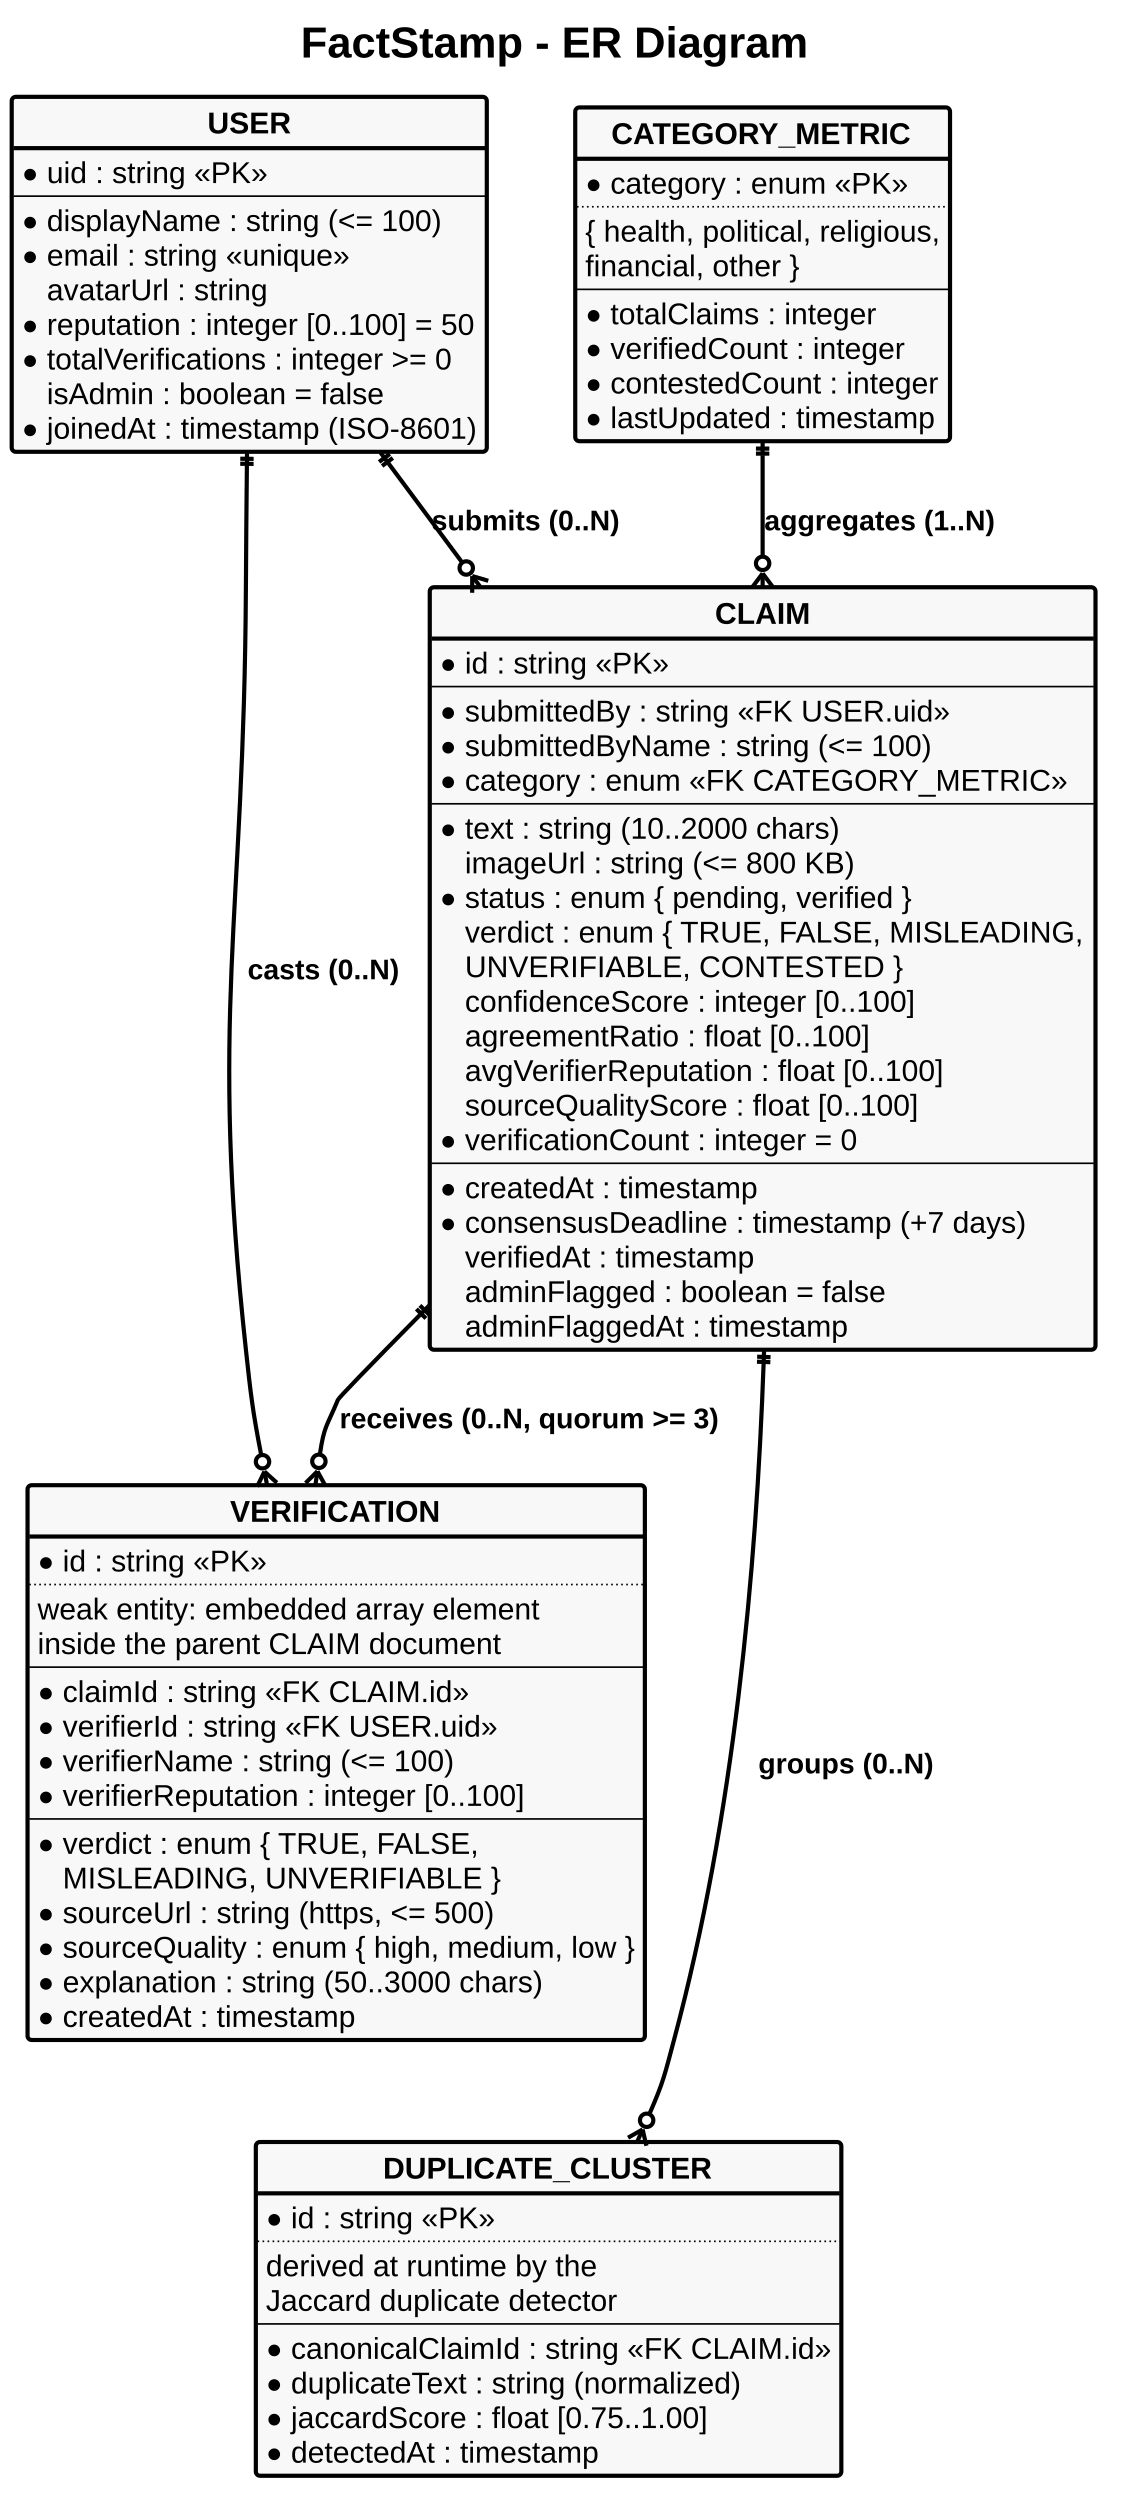
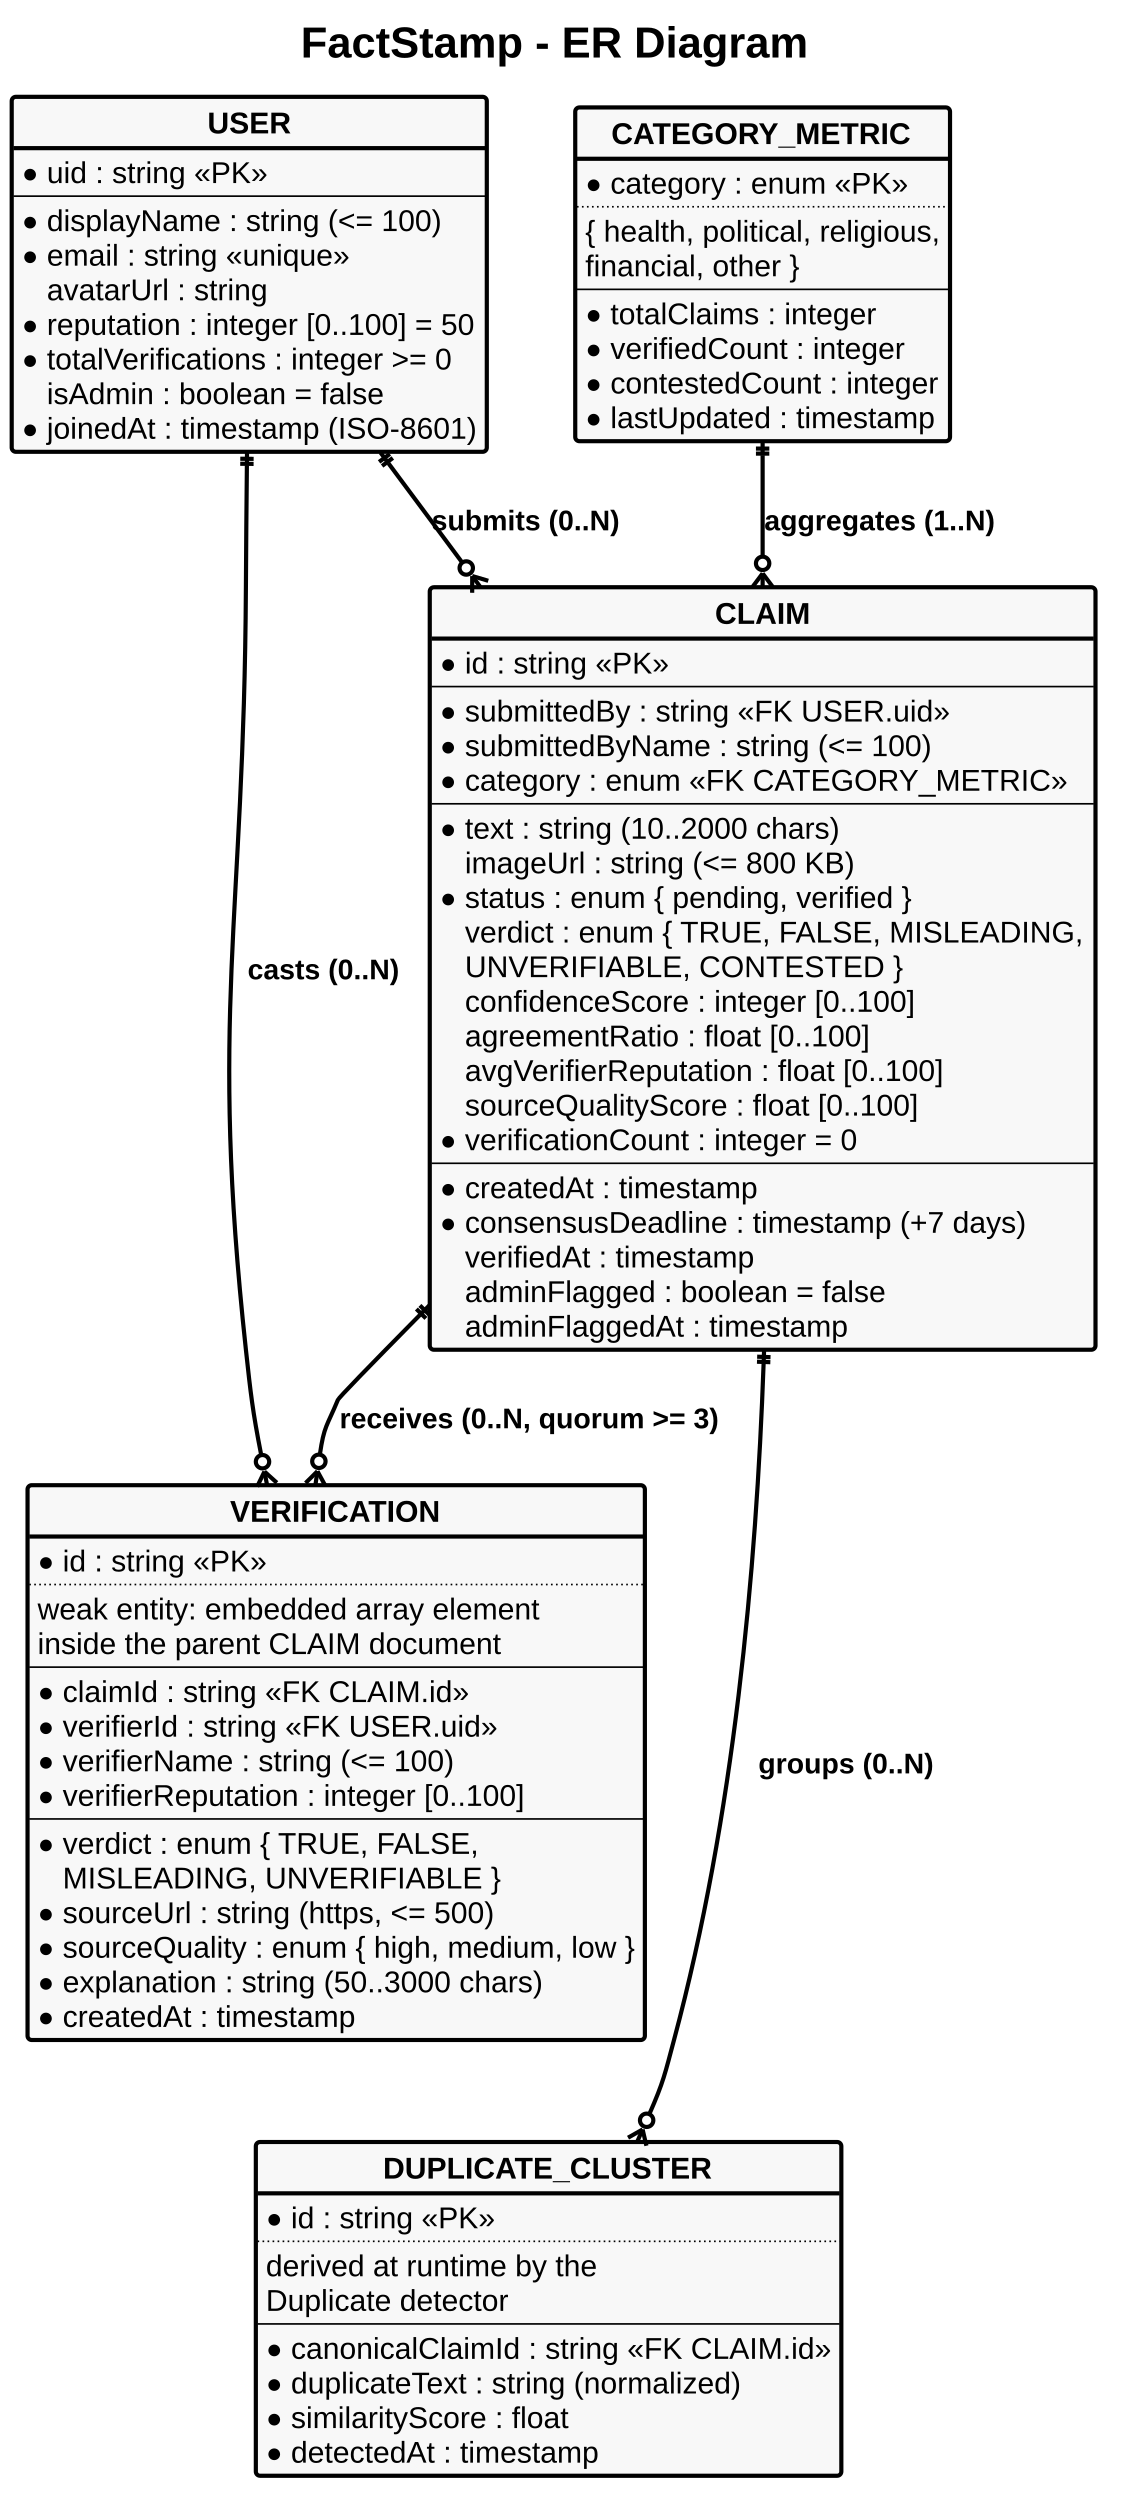
<svg xmlns="http://www.w3.org/2000/svg" contentStyleType="text/css" data-diagram-type="CLASS" height="1495px" preserveAspectRatio="none" style="width:670px;height:1495px;background:#FFFFFF;" version="1.1" viewBox="0 0 670 1495" width="670px" zoomAndPan="magnify">
  <defs />
  <g>
    <g class="title" data-source-line="28">
      <text fill="#000000" font-family="'Liberation Sans'" font-size="26" font-weight="700" lengthAdjust="spacing" textLength="303.405" x="179.852" y="34.388">FactStamp - ER Diagram</text>
    </g>
    <g class="entity" data-qualified-name="User" data-source-line="30" id="ent0001">
      <rect fill="#F8F8F8" height="212.284" rx="2.5" ry="2.5" style="stroke:#000000;stroke-width:2.5;" width="284.106" x="7" y="57.898" />
      <text fill="#000000" font-family="'Liberation Sans'" font-size="18" font-weight="700" lengthAdjust="spacing" textLength="50.01" x="124.048" y="79.781">USER</text>
      <line style="stroke:#000000;stroke-width:2.5;" x1="8" x2="290.106" y1="88.596" y2="88.596" />
      <g data-visibility-modifier="IE_MANDATORY">
        <ellipse cx="18" cy="104.445" fill="#000000" rx="3" ry="3" style="stroke:#000000;stroke-width:1;" />
      </g>
      <text fill="#000000" font-family="'Liberation Sans'" font-size="18" lengthAdjust="spacing" textLength="132.073" x="28" y="109.48">uid : string «PK»</text>
      <line style="stroke:#000000;stroke-width:1;" x1="8" x2="290.106" y1="117.294" y2="117.294" />
      <g data-visibility-modifier="IE_MANDATORY">
        <ellipse cx="18" cy="133.143" fill="#000000" rx="3" ry="3" style="stroke:#000000;stroke-width:1;" />
      </g>
      <text fill="#000000" font-family="'Liberation Sans'" font-size="18" lengthAdjust="spacing" textLength="236.109" x="28" y="138.178">displayName : string (&lt;= 100)</text>
      <g data-visibility-modifier="IE_MANDATORY">
        <ellipse cx="18" cy="153.841" fill="#000000" rx="3" ry="3" style="stroke:#000000;stroke-width:1;" />
      </g>
      <text fill="#000000" font-family="'Liberation Sans'" font-size="18" lengthAdjust="spacing" textLength="181.107" x="28" y="158.876">email : string «unique»</text>
      <text fill="#000000" font-family="'Liberation Sans'" font-size="18" lengthAdjust="spacing" textLength="132.038" x="28" y="179.574">avatarUrl : string</text>
      <g data-visibility-modifier="IE_MANDATORY">
        <ellipse cx="18" cy="195.238" fill="#000000" rx="3" ry="3" style="stroke:#000000;stroke-width:1;" />
      </g>
      <text fill="#000000" font-family="'Liberation Sans'" font-size="18" lengthAdjust="spacing" textLength="255.683" x="28" y="200.273">reputation : integer [0..100] = 50</text>
      <g data-visibility-modifier="IE_MANDATORY">
        <ellipse cx="18" cy="215.936" fill="#000000" rx="3" ry="3" style="stroke:#000000;stroke-width:1;" />
      </g>
      <text fill="#000000" font-family="'Liberation Sans'" font-size="18" lengthAdjust="spacing" textLength="243.141" x="28" y="220.971">totalVerifications : integer &gt;= 0</text>
      <text fill="#000000" font-family="'Liberation Sans'" font-size="18" lengthAdjust="spacing" textLength="201.621" x="28" y="241.669">isAdmin : boolean = false</text>
      <g data-visibility-modifier="IE_MANDATORY">
        <ellipse cx="18" cy="257.332" fill="#000000" rx="3" ry="3" style="stroke:#000000;stroke-width:1;" />
      </g>
      <text fill="#000000" font-family="'Liberation Sans'" font-size="18" lengthAdjust="spacing" textLength="257.106" x="28" y="262.367">joinedAt : timestamp (ISO-8601)</text>
    </g>
    <g class="entity" data-qualified-name="CategoryMetric" data-source-line="42" id="ent0002">
      <rect fill="#F8F8F8" height="199.586" rx="2.5" ry="2.5" style="stroke:#000000;stroke-width:2.5;" width="224.124" x="343.99" y="64.248" />
      <text fill="#000000" font-family="'Liberation Sans'" font-size="18" font-weight="700" lengthAdjust="spacing" textLength="181.011" x="365.547" y="86.131">CATEGORY_METRIC</text>
      <line style="stroke:#000000;stroke-width:2.5;" x1="344.99" x2="567.114" y1="94.946" y2="94.946" />
      <g data-visibility-modifier="IE_MANDATORY">
        <ellipse cx="354.99" cy="110.795" fill="#000000" rx="3" ry="3" style="stroke:#000000;stroke-width:1;" />
      </g>
      <text fill="#000000" font-family="'Liberation Sans'" font-size="18" lengthAdjust="spacing" textLength="178.102" x="364.99" y="115.829">category : enum «PK»</text>
      <line style="stroke:#000000;stroke-width:1;stroke-dasharray:1,2;" x1="344.99" x2="567.114" y1="123.644" y2="123.644" />
      <text fill="#000000" font-family="'Liberation Sans'" font-size="18" lengthAdjust="spacing" textLength="212.124" x="349.99" y="144.528">{ health, political, religious,</text>
      <text fill="#000000" font-family="'Liberation Sans'" font-size="18" lengthAdjust="spacing" textLength="128.083" x="349.99" y="165.226">financial, other }</text>
      <line style="stroke:#000000;stroke-width:1;" x1="344.99" x2="567.114" y1="173.04" y2="173.04" />
      <g data-visibility-modifier="IE_MANDATORY">
        <ellipse cx="354.99" cy="188.89" fill="#000000" rx="3" ry="3" style="stroke:#000000;stroke-width:1;" />
      </g>
      <text fill="#000000" font-family="'Liberation Sans'" font-size="18" lengthAdjust="spacing" textLength="159.065" x="364.99" y="193.924">totalClaims : integer</text>
      <g data-visibility-modifier="IE_MANDATORY">
        <ellipse cx="354.99" cy="209.588" fill="#000000" rx="3" ry="3" style="stroke:#000000;stroke-width:1;" />
      </g>
      <text fill="#000000" font-family="'Liberation Sans'" font-size="18" lengthAdjust="spacing" textLength="176.098" x="364.99" y="214.623">verifiedCount : integer</text>
      <g data-visibility-modifier="IE_MANDATORY">
        <ellipse cx="354.99" cy="230.286" fill="#000000" rx="3" ry="3" style="stroke:#000000;stroke-width:1;" />
      </g>
      <text fill="#000000" font-family="'Liberation Sans'" font-size="18" lengthAdjust="spacing" textLength="196.128" x="364.99" y="235.321">contestedCount : integer</text>
      <g data-visibility-modifier="IE_MANDATORY">
        <ellipse cx="354.99" cy="250.984" fill="#000000" rx="3" ry="3" style="stroke:#000000;stroke-width:1;" />
      </g>
      <text fill="#000000" font-family="'Liberation Sans'" font-size="18" lengthAdjust="spacing" textLength="194.089" x="364.99" y="256.019">lastUpdated : timestamp</text>
    </g>
    <g class="entity" data-qualified-name="Claim" data-source-line="54" id="ent0003">
      <rect fill="#F8F8F8" height="455.965" rx="2.5" ry="2.5" style="stroke:#000000;stroke-width:2.5;" width="398.109" x="257" y="351.178" />
      <text fill="#000000" font-family="'Liberation Sans'" font-size="18" font-weight="700" lengthAdjust="spacing" textLength="56.988" x="427.56" y="373.061">CLAIM</text>
      <line style="stroke:#000000;stroke-width:2.5;" x1="258" x2="654.109" y1="381.876" y2="381.876" />
      <g data-visibility-modifier="IE_MANDATORY">
        <ellipse cx="268" cy="397.725" fill="#000000" rx="3" ry="3" style="stroke:#000000;stroke-width:1;" />
      </g>
      <text fill="#000000" font-family="'Liberation Sans'" font-size="18" lengthAdjust="spacing" textLength="122.062" x="278" y="402.76">id : string «PK»</text>
      <line style="stroke:#000000;stroke-width:1;" x1="258" x2="654.109" y1="410.574" y2="410.574" />
      <g data-visibility-modifier="IE_MANDATORY">
        <ellipse cx="268" cy="426.423" fill="#000000" rx="3" ry="3" style="stroke:#000000;stroke-width:1;" />
      </g>
      <text fill="#000000" font-family="'Liberation Sans'" font-size="18" lengthAdjust="spacing" textLength="290.118" x="278" y="431.458">submittedBy : string «FK USER.uid»</text>
      <g data-visibility-modifier="IE_MANDATORY">
        <ellipse cx="268" cy="447.121" fill="#000000" rx="3" ry="3" style="stroke:#000000;stroke-width:1;" />
      </g>
      <text fill="#000000" font-family="'Liberation Sans'" font-size="18" lengthAdjust="spacing" textLength="279.123" x="278" y="452.156">submittedByName : string (&lt;= 100)</text>
      <g data-visibility-modifier="IE_MANDATORY">
        <ellipse cx="268" cy="467.82" fill="#000000" rx="3" ry="3" style="stroke:#000000;stroke-width:1;" />
      </g>
      <text fill="#000000" font-family="'Liberation Sans'" font-size="18" lengthAdjust="spacing" textLength="362.109" x="278" y="472.854">category : enum «FK CATEGORY_METRIC»</text>
      <line style="stroke:#000000;stroke-width:1;" x1="258" x2="654.109" y1="480.669" y2="480.669" />
      <g data-visibility-modifier="IE_MANDATORY">
        <ellipse cx="268" cy="496.518" fill="#000000" rx="3" ry="3" style="stroke:#000000;stroke-width:1;" />
      </g>
      <text fill="#000000" font-family="'Liberation Sans'" font-size="18" lengthAdjust="spacing" textLength="224.103" x="278" y="501.553">text : string (10..2000 chars)</text>
      <text fill="#000000" font-family="'Liberation Sans'" font-size="18" lengthAdjust="spacing" textLength="233.095" x="278" y="522.251">imageUrl : string (&lt;= 800 KB)</text>
      <g data-visibility-modifier="IE_MANDATORY">
        <ellipse cx="268" cy="537.914" fill="#000000" rx="3" ry="3" style="stroke:#000000;stroke-width:1;" />
      </g>
      <text fill="#000000" font-family="'Liberation Sans'" font-size="18" lengthAdjust="spacing" textLength="267.17" x="278" y="542.949">status : enum { pending, verified }</text>
      <text fill="#000000" font-family="'Liberation Sans'" font-size="18" lengthAdjust="spacing" textLength="371.109" x="278" y="563.647">verdict : enum { TRUE, FALSE, MISLEADING,</text>
      <text fill="#000000" font-family="'Liberation Sans'" font-size="18" lengthAdjust="spacing" textLength="262.055" x="278" y="584.345">UNVERIFIABLE, CONTESTED }</text>
      <text fill="#000000" font-family="'Liberation Sans'" font-size="18" lengthAdjust="spacing" textLength="269.174" x="278" y="605.044">confidenceScore : integer [0..100]</text>
      <text fill="#000000" font-family="'Liberation Sans'" font-size="18" lengthAdjust="spacing" textLength="242.148" x="278" y="625.742">agreementRatio : float [0..100]</text>
      <text fill="#000000" font-family="'Liberation Sans'" font-size="18" lengthAdjust="spacing" textLength="287.174" x="278" y="646.44">avgVerifierReputation : float [0..100]</text>
      <text fill="#000000" font-family="'Liberation Sans'" font-size="18" lengthAdjust="spacing" textLength="271.143" x="278" y="667.138">sourceQualityScore : float [0..100]</text>
      <g data-visibility-modifier="IE_MANDATORY">
        <ellipse cx="268" cy="682.802" fill="#000000" rx="3" ry="3" style="stroke:#000000;stroke-width:1;" />
      </g>
      <text fill="#000000" font-family="'Liberation Sans'" font-size="18" lengthAdjust="spacing" textLength="234.633" x="278" y="687.837">verificationCount : integer = 0</text>
      <line style="stroke:#000000;stroke-width:1;" x1="258" x2="654.109" y1="695.651" y2="695.651" />
      <g data-visibility-modifier="IE_MANDATORY">
        <ellipse cx="268" cy="711.5" fill="#000000" rx="3" ry="3" style="stroke:#000000;stroke-width:1;" />
      </g>
      <text fill="#000000" font-family="'Liberation Sans'" font-size="18" lengthAdjust="spacing" textLength="175.069" x="278" y="716.535">createdAt : timestamp</text>
      <g data-visibility-modifier="IE_MANDATORY">
        <ellipse cx="268" cy="732.198" fill="#000000" rx="3" ry="3" style="stroke:#000000;stroke-width:1;" />
      </g>
      <text fill="#000000" font-family="'Liberation Sans'" font-size="18" lengthAdjust="spacing" textLength="335.663" x="278" y="737.233">consensusDeadline : timestamp (+7 days)</text>
      <text fill="#000000" font-family="'Liberation Sans'" font-size="18" lengthAdjust="spacing" textLength="173.057" x="278" y="757.931">verifiedAt : timestamp</text>
      <text fill="#000000" font-family="'Liberation Sans'" font-size="18" lengthAdjust="spacing" textLength="251.675" x="278" y="778.63">adminFlagged : boolean = false</text>
      <text fill="#000000" font-family="'Liberation Sans'" font-size="18" lengthAdjust="spacing" textLength="229.105" x="278" y="799.328">adminFlaggedAt : timestamp</text>
    </g>
    <g class="entity" data-qualified-name="Verification" data-source-line="79" id="ent0004">
      <rect fill="#F8F8F8" height="331.775" rx="2.5" ry="2.5" style="stroke:#000000;stroke-width:2.5;" width="369.167" x="16.47" y="888.148" />
      <text fill="#000000" font-family="'Liberation Sans'" font-size="18" font-weight="700" lengthAdjust="spacing" textLength="127.002" x="137.553" y="910.031">VERIFICATION</text>
      <line style="stroke:#000000;stroke-width:2.5;" x1="17.47" x2="384.637" y1="918.846" y2="918.846" />
      <g data-visibility-modifier="IE_MANDATORY">
        <ellipse cx="27.47" cy="934.695" fill="#000000" rx="3" ry="3" style="stroke:#000000;stroke-width:1;" />
      </g>
      <text fill="#000000" font-family="'Liberation Sans'" font-size="18" lengthAdjust="spacing" textLength="122.062" x="37.47" y="939.73">id : string «PK»</text>
      <line style="stroke:#000000;stroke-width:1;stroke-dasharray:1,2;" x1="17.47" x2="384.637" y1="947.544" y2="947.544" />
      <text fill="#000000" font-family="'Liberation Sans'" font-size="18" lengthAdjust="spacing" textLength="300.164" x="22.47" y="968.428">weak entity: embedded array element</text>
      <text fill="#000000" font-family="'Liberation Sans'" font-size="18" lengthAdjust="spacing" textLength="277.154" x="22.47" y="989.126">inside the parent CLAIM document</text>
      <line style="stroke:#000000;stroke-width:1;" x1="17.47" x2="384.637" y1="996.94" y2="996.94" />
      <g data-visibility-modifier="IE_MANDATORY">
        <ellipse cx="27.47" cy="1012.79" fill="#000000" rx="3" ry="3" style="stroke:#000000;stroke-width:1;" />
      </g>
      <text fill="#000000" font-family="'Liberation Sans'" font-size="18" lengthAdjust="spacing" textLength="243.079" x="37.47" y="1017.824">claimId : string «FK CLAIM.id»</text>
      <g data-visibility-modifier="IE_MANDATORY">
        <ellipse cx="27.47" cy="1033.488" fill="#000000" rx="3" ry="3" style="stroke:#000000;stroke-width:1;" />
      </g>
      <text fill="#000000" font-family="'Liberation Sans'" font-size="18" lengthAdjust="spacing" textLength="260.095" x="37.47" y="1038.523">verifierId : string «FK USER.uid»</text>
      <g data-visibility-modifier="IE_MANDATORY">
        <ellipse cx="27.47" cy="1054.186" fill="#000000" rx="3" ry="3" style="stroke:#000000;stroke-width:1;" />
      </g>
      <text fill="#000000" font-family="'Liberation Sans'" font-size="18" lengthAdjust="spacing" textLength="234.088" x="37.47" y="1059.221">verifierName : string (&lt;= 100)</text>
      <g data-visibility-modifier="IE_MANDATORY">
        <ellipse cx="27.47" cy="1074.884" fill="#000000" rx="3" ry="3" style="stroke:#000000;stroke-width:1;" />
      </g>
      <text fill="#000000" font-family="'Liberation Sans'" font-size="18" lengthAdjust="spacing" textLength="276.161" x="37.47" y="1079.919">verifierReputation : integer [0..100]</text>
      <line style="stroke:#000000;stroke-width:1;" x1="17.47" x2="384.637" y1="1087.733" y2="1087.733" />
      <g data-visibility-modifier="IE_MANDATORY">
        <ellipse cx="27.47" cy="1103.582" fill="#000000" rx="3" ry="3" style="stroke:#000000;stroke-width:1;" />
      </g>
      <text fill="#000000" font-family="'Liberation Sans'" font-size="18" lengthAdjust="spacing" textLength="250.084" x="37.47" y="1108.617">verdict : enum { TRUE, FALSE,</text>
      <text fill="#000000" font-family="'Liberation Sans'" font-size="18" lengthAdjust="spacing" textLength="262.072" x="37.47" y="1129.315">MISLEADING, UNVERIFIABLE }</text>
      <g data-visibility-modifier="IE_MANDATORY">
        <ellipse cx="27.47" cy="1144.979" fill="#000000" rx="3" ry="3" style="stroke:#000000;stroke-width:1;" />
      </g>
      <text fill="#000000" font-family="'Liberation Sans'" font-size="18" lengthAdjust="spacing" textLength="258.108" x="37.47" y="1150.014">sourceUrl : string (https, &lt;= 500)</text>
      <g data-visibility-modifier="IE_MANDATORY">
        <ellipse cx="27.47" cy="1165.677" fill="#000000" rx="3" ry="3" style="stroke:#000000;stroke-width:1;" />
      </g>
      <text fill="#000000" font-family="'Liberation Sans'" font-size="18" lengthAdjust="spacing" textLength="342.167" x="37.47" y="1170.712">sourceQuality : enum { high, medium, low }</text>
      <g data-visibility-modifier="IE_MANDATORY">
        <ellipse cx="27.47" cy="1186.376" fill="#000000" rx="3" ry="3" style="stroke:#000000;stroke-width:1;" />
      </g>
      <text fill="#000000" font-family="'Liberation Sans'" font-size="18" lengthAdjust="spacing" textLength="287.165" x="37.47" y="1191.41">explanation : string (50..3000 chars)</text>
      <g data-visibility-modifier="IE_MANDATORY">
        <ellipse cx="27.47" cy="1207.074" fill="#000000" rx="3" ry="3" style="stroke:#000000;stroke-width:1;" />
      </g>
      <text fill="#000000" font-family="'Liberation Sans'" font-size="18" lengthAdjust="spacing" textLength="175.069" x="37.47" y="1212.108">createdAt : timestamp</text>
    </g>
    <g class="entity" data-qualified-name="DuplicateCluster" data-source-line="98" id="ent0005">
      <rect fill="#F8F8F8" height="199.586" rx="2.5" ry="2.5" style="stroke:#000000;stroke-width:2.5;" width="350.13" x="152.99" y="1280.918" />
      <text fill="#000000" font-family="'Liberation Sans'" font-size="18" font-weight="700" lengthAdjust="spacing" textLength="198.009" x="229.05" y="1302.801">DUPLICATE_CLUSTER</text>
      <line style="stroke:#000000;stroke-width:2.5;" x1="153.99" x2="502.12" y1="1311.616" y2="1311.616" />
      <g data-visibility-modifier="IE_MANDATORY">
        <ellipse cx="163.99" cy="1327.465" fill="#000000" rx="3" ry="3" style="stroke:#000000;stroke-width:1;" />
      </g>
      <text fill="#000000" font-family="'Liberation Sans'" font-size="18" lengthAdjust="spacing" textLength="122.062" x="173.99" y="1332.499">id : string «PK»</text>
      <line style="stroke:#000000;stroke-width:1;stroke-dasharray:1,2;" x1="153.99" x2="502.12" y1="1340.314" y2="1340.314" />
      <text fill="#000000" font-family="'Liberation Sans'" font-size="18" lengthAdjust="spacing" textLength="198.106" x="158.99" y="1361.198">derived at runtime by the</text>
-       <text fill="#000000" font-family="'Liberation Sans'" font-size="18" lengthAdjust="spacing" textLength="210.12" x="158.99" y="1381.896">Jaccard duplicate detector</text>
+       <text fill="#000000" font-family="'Liberation Sans'" font-size="18" lengthAdjust="spacing" textLength="145.081" x="158.99" y="1381.896">Duplicate detector</text>
      <line style="stroke:#000000;stroke-width:1;" x1="153.99" x2="502.12" y1="1389.71" y2="1389.71" />
      <g data-visibility-modifier="IE_MANDATORY">
        <ellipse cx="163.99" cy="1405.56" fill="#000000" rx="3" ry="3" style="stroke:#000000;stroke-width:1;" />
      </g>
      <text fill="#000000" font-family="'Liberation Sans'" font-size="18" lengthAdjust="spacing" textLength="323.13" x="173.99" y="1410.594">canonicalClaimId : string «FK CLAIM.id»</text>
      <g data-visibility-modifier="IE_MANDATORY">
        <ellipse cx="163.99" cy="1426.258" fill="#000000" rx="3" ry="3" style="stroke:#000000;stroke-width:1;" />
      </g>
      <text fill="#000000" font-family="'Liberation Sans'" font-size="18" lengthAdjust="spacing" textLength="271.107" x="173.99" y="1431.293">duplicateText : string (normalized)</text>
      <g data-visibility-modifier="IE_MANDATORY">
        <ellipse cx="163.99" cy="1446.956" fill="#000000" rx="3" ry="3" style="stroke:#000000;stroke-width:1;" />
      </g>
-       <text fill="#000000" font-family="'Liberation Sans'" font-size="18" lengthAdjust="spacing" textLength="249.144" x="173.99" y="1451.991">jaccardScore : float [0.75..1.00]</text>
+       <text fill="#000000" font-family="'Liberation Sans'" font-size="18" lengthAdjust="spacing" textLength="166.043" x="173.99" y="1451.991">similarityScore : float</text>
      <g data-visibility-modifier="IE_MANDATORY">
        <ellipse cx="163.99" cy="1467.654" fill="#000000" rx="3" ry="3" style="stroke:#000000;stroke-width:1;" />
      </g>
      <text fill="#000000" font-family="'Liberation Sans'" font-size="18" lengthAdjust="spacing" textLength="184.087" x="173.99" y="1472.689">detectedAt : timestamp</text>
    </g>
    <g class="link" data-entity-1="ent0002" data-entity-2="ent0003" data-link-type="crowfoot" data-source-line="110" id="lnk6">
      <path codeLine="110" d="M456.05,272.257 C456.05,298.757 456.05,302.517 456.05,332.887" fill="none" id="CategoryMetric-Claim" style="stroke:#000000;stroke-width:2.5;" />
      <line style="stroke:#000000;stroke-width:2.5;" x1="452.05" x2="460.05" y1="268.257" y2="268.257" />
      <line style="stroke:#000000;stroke-width:2.5;" x1="452.05" x2="460.05" y1="271.257" y2="271.257" />
      <line style="stroke:#000000;stroke-width:2.5;" x1="456.05" x2="456.05" y1="272.257" y2="264.257" />
      <line style="stroke:#000000;stroke-width:2.5;" x1="456.05" x2="462.05" y1="342.887" y2="350.887" />
      <line style="stroke:#000000;stroke-width:2.5;" x1="456.05" x2="450.05" y1="342.887" y2="350.887" />
      <line style="stroke:#000000;stroke-width:2.5;" x1="456.05" x2="456.05" y1="342.887" y2="350.887" />
      <ellipse cx="456.05" cy="336.887" fill="none" rx="4" ry="4" style="stroke:#000000;stroke-width:2.5;" />
      <text fill="#000000" font-family="'Liberation Sans'" font-size="17" font-weight="700" lengthAdjust="spacing" textLength="137.926" x="457.05" y="317.123">aggregates (1..N)</text>
    </g>
    <g class="link" data-entity-1="ent0001" data-entity-2="ent0003" data-link-type="crowfoot" data-source-line="111" id="lnk7">
      <path codeLine="111" d="M232.291,277.049 C250.761,301.909 255.653,308.49 276.433,336.45" fill="none" id="User-Claim" style="stroke:#000000;stroke-width:2.5;" />
      <line style="stroke:#000000;stroke-width:2.5;" x1="226.695" x2="233.116" y1="276.224" y2="271.453" />
      <line style="stroke:#000000;stroke-width:2.5;" x1="228.484" x2="234.905" y1="278.632" y2="273.861" />
      <line style="stroke:#000000;stroke-width:2.5;" x1="232.291" x2="227.52" y1="277.049" y2="270.627" />
      <line style="stroke:#000000;stroke-width:2.5;" x1="282.398" x2="291.986" y1="344.477" y2="347.318" />
      <line style="stroke:#000000;stroke-width:2.5;" x1="282.398" x2="282.354" y1="344.477" y2="354.476" />
      <line style="stroke:#000000;stroke-width:2.5;" x1="282.398" x2="287.17" y1="344.477" y2="350.897" />
      <ellipse cx="278.819" cy="339.661" fill="none" rx="4" ry="4" style="stroke:#000000;stroke-width:2.5;" />
      <text fill="#000000" font-family="'Liberation Sans'" font-size="17" font-weight="700" lengthAdjust="spacing" textLength="112.401" x="258.12" y="317.123">submits (0..N)</text>
    </g>
    <g class="link" data-entity-1="ent0003" data-entity-2="ent0004" data-link-type="crowfoot" data-source-line="112" id="lnk8">
      <path codeLine="112" d="M251.142,786.303 C219.622,818.253 202.62,835.768 202.05,837.148 C195.46,853.077 193.801,852.445 191.261,869.905" fill="none" id="Claim-Verification" style="stroke:#000000;stroke-width:2.5;" />
      <line style="stroke:#000000;stroke-width:2.5;" x1="251.103" x2="256.798" y1="780.646" y2="786.264" />
      <line style="stroke:#000000;stroke-width:2.5;" x1="248.996" x2="254.691" y1="782.781" y2="788.4" />
      <line style="stroke:#000000;stroke-width:2.5;" x1="251.142" x2="256.76" y1="786.303" y2="780.607" />
      <line style="stroke:#000000;stroke-width:2.5;" x1="189.822" x2="194.607" y1="879.801" y2="888.581" />
      <line style="stroke:#000000;stroke-width:2.5;" x1="189.822" x2="182.732" y1="879.801" y2="886.854" />
      <line style="stroke:#000000;stroke-width:2.5;" x1="189.822" x2="188.67" y1="879.801" y2="887.717" />
      <ellipse cx="190.685" cy="873.863" fill="none" rx="4" ry="4" style="stroke:#000000;stroke-width:2.5;" />
      <text fill="#000000" font-family="'Liberation Sans'" font-size="17" font-weight="700" lengthAdjust="spacing" textLength="226.761" x="203.05" y="854.093">receives (0..N, quorum &gt;= 3)</text>
    </g>
    <g class="link" data-entity-1="ent0001" data-entity-2="ent0004" data-link-type="crowfoot" data-source-line="113" id="lnk9">
      <path codeLine="113" d="M147.638,278.367 C147.368,304.757 147.19,325.007 147.05,351.178 C145.96,553.827 125.19,605.678 147.05,807.148 C149.91,833.438 150.978,843.361 156.219,870.182" fill="none" id="User-Verification" style="stroke:#000000;stroke-width:2.5;" />
      <line style="stroke:#000000;stroke-width:2.5;" x1="143.679" x2="151.679" y1="274.326" y2="274.408" />
      <line style="stroke:#000000;stroke-width:2.5;" x1="143.649" x2="151.648" y1="277.326" y2="277.408" />
      <line style="stroke:#000000;stroke-width:2.5;" x1="147.638" x2="147.72" y1="278.367" y2="270.368" />
      <line style="stroke:#000000;stroke-width:2.5;" x1="158.136" x2="165.559" y1="879.996" y2="886.697" />
      <line style="stroke:#000000;stroke-width:2.5;" x1="158.136" x2="153.781" y1="879.996" y2="888.998" />
      <line style="stroke:#000000;stroke-width:2.5;" x1="158.136" x2="159.67" y1="879.996" y2="887.847" />
      <ellipse cx="156.986" cy="874.107" fill="none" rx="4" ry="4" style="stroke:#000000;stroke-width:2.5;" />
      <text fill="#000000" font-family="'Liberation Sans'" font-size="17" font-weight="700" lengthAdjust="spacing" textLength="90.703" x="148.05" y="585.613">casts (0..N)</text>
    </g>
    <g class="link" data-entity-1="ent0003" data-entity-2="ent0005" data-link-type="crowfoot" data-source-line="114" id="lnk10">
      <path codeLine="114" d="M456.635,815.442 C452.214,939.232 438.98,1086.037 403.05,1219.918 C397.61,1240.197 396.95,1244.578 388.3,1264.268" fill="none" id="Claim-DuplicateCluster" style="stroke:#000000;stroke-width:2.5;" />
      <line style="stroke:#000000;stroke-width:2.5;" x1="452.78" x2="460.775" y1="811.302" y2="811.588" />
      <line style="stroke:#000000;stroke-width:2.5;" x1="452.673" x2="460.668" y1="814.3" y2="814.586" />
      <line style="stroke:#000000;stroke-width:2.5;" x1="456.635" x2="456.92" y1="815.442" y2="807.447" />
      <line style="stroke:#000000;stroke-width:2.5;" x1="384.278" x2="386.553" y1="1273.423" y2="1283.161" />
      <line style="stroke:#000000;stroke-width:2.5;" x1="384.278" x2="375.567" y1="1273.423" y2="1278.334" />
      <line style="stroke:#000000;stroke-width:2.5;" x1="384.278" x2="381.06" y1="1273.423" y2="1280.747" />
      <ellipse cx="386.691" cy="1267.93" fill="none" rx="4" ry="4" style="stroke:#000000;stroke-width:2.5;" />
      <text fill="#000000" font-family="'Liberation Sans'" font-size="17" font-weight="700" lengthAdjust="spacing" textLength="104.831" x="453.47" y="1060.483">groups (0..N)</text>
    </g>
  </g>
</svg>
